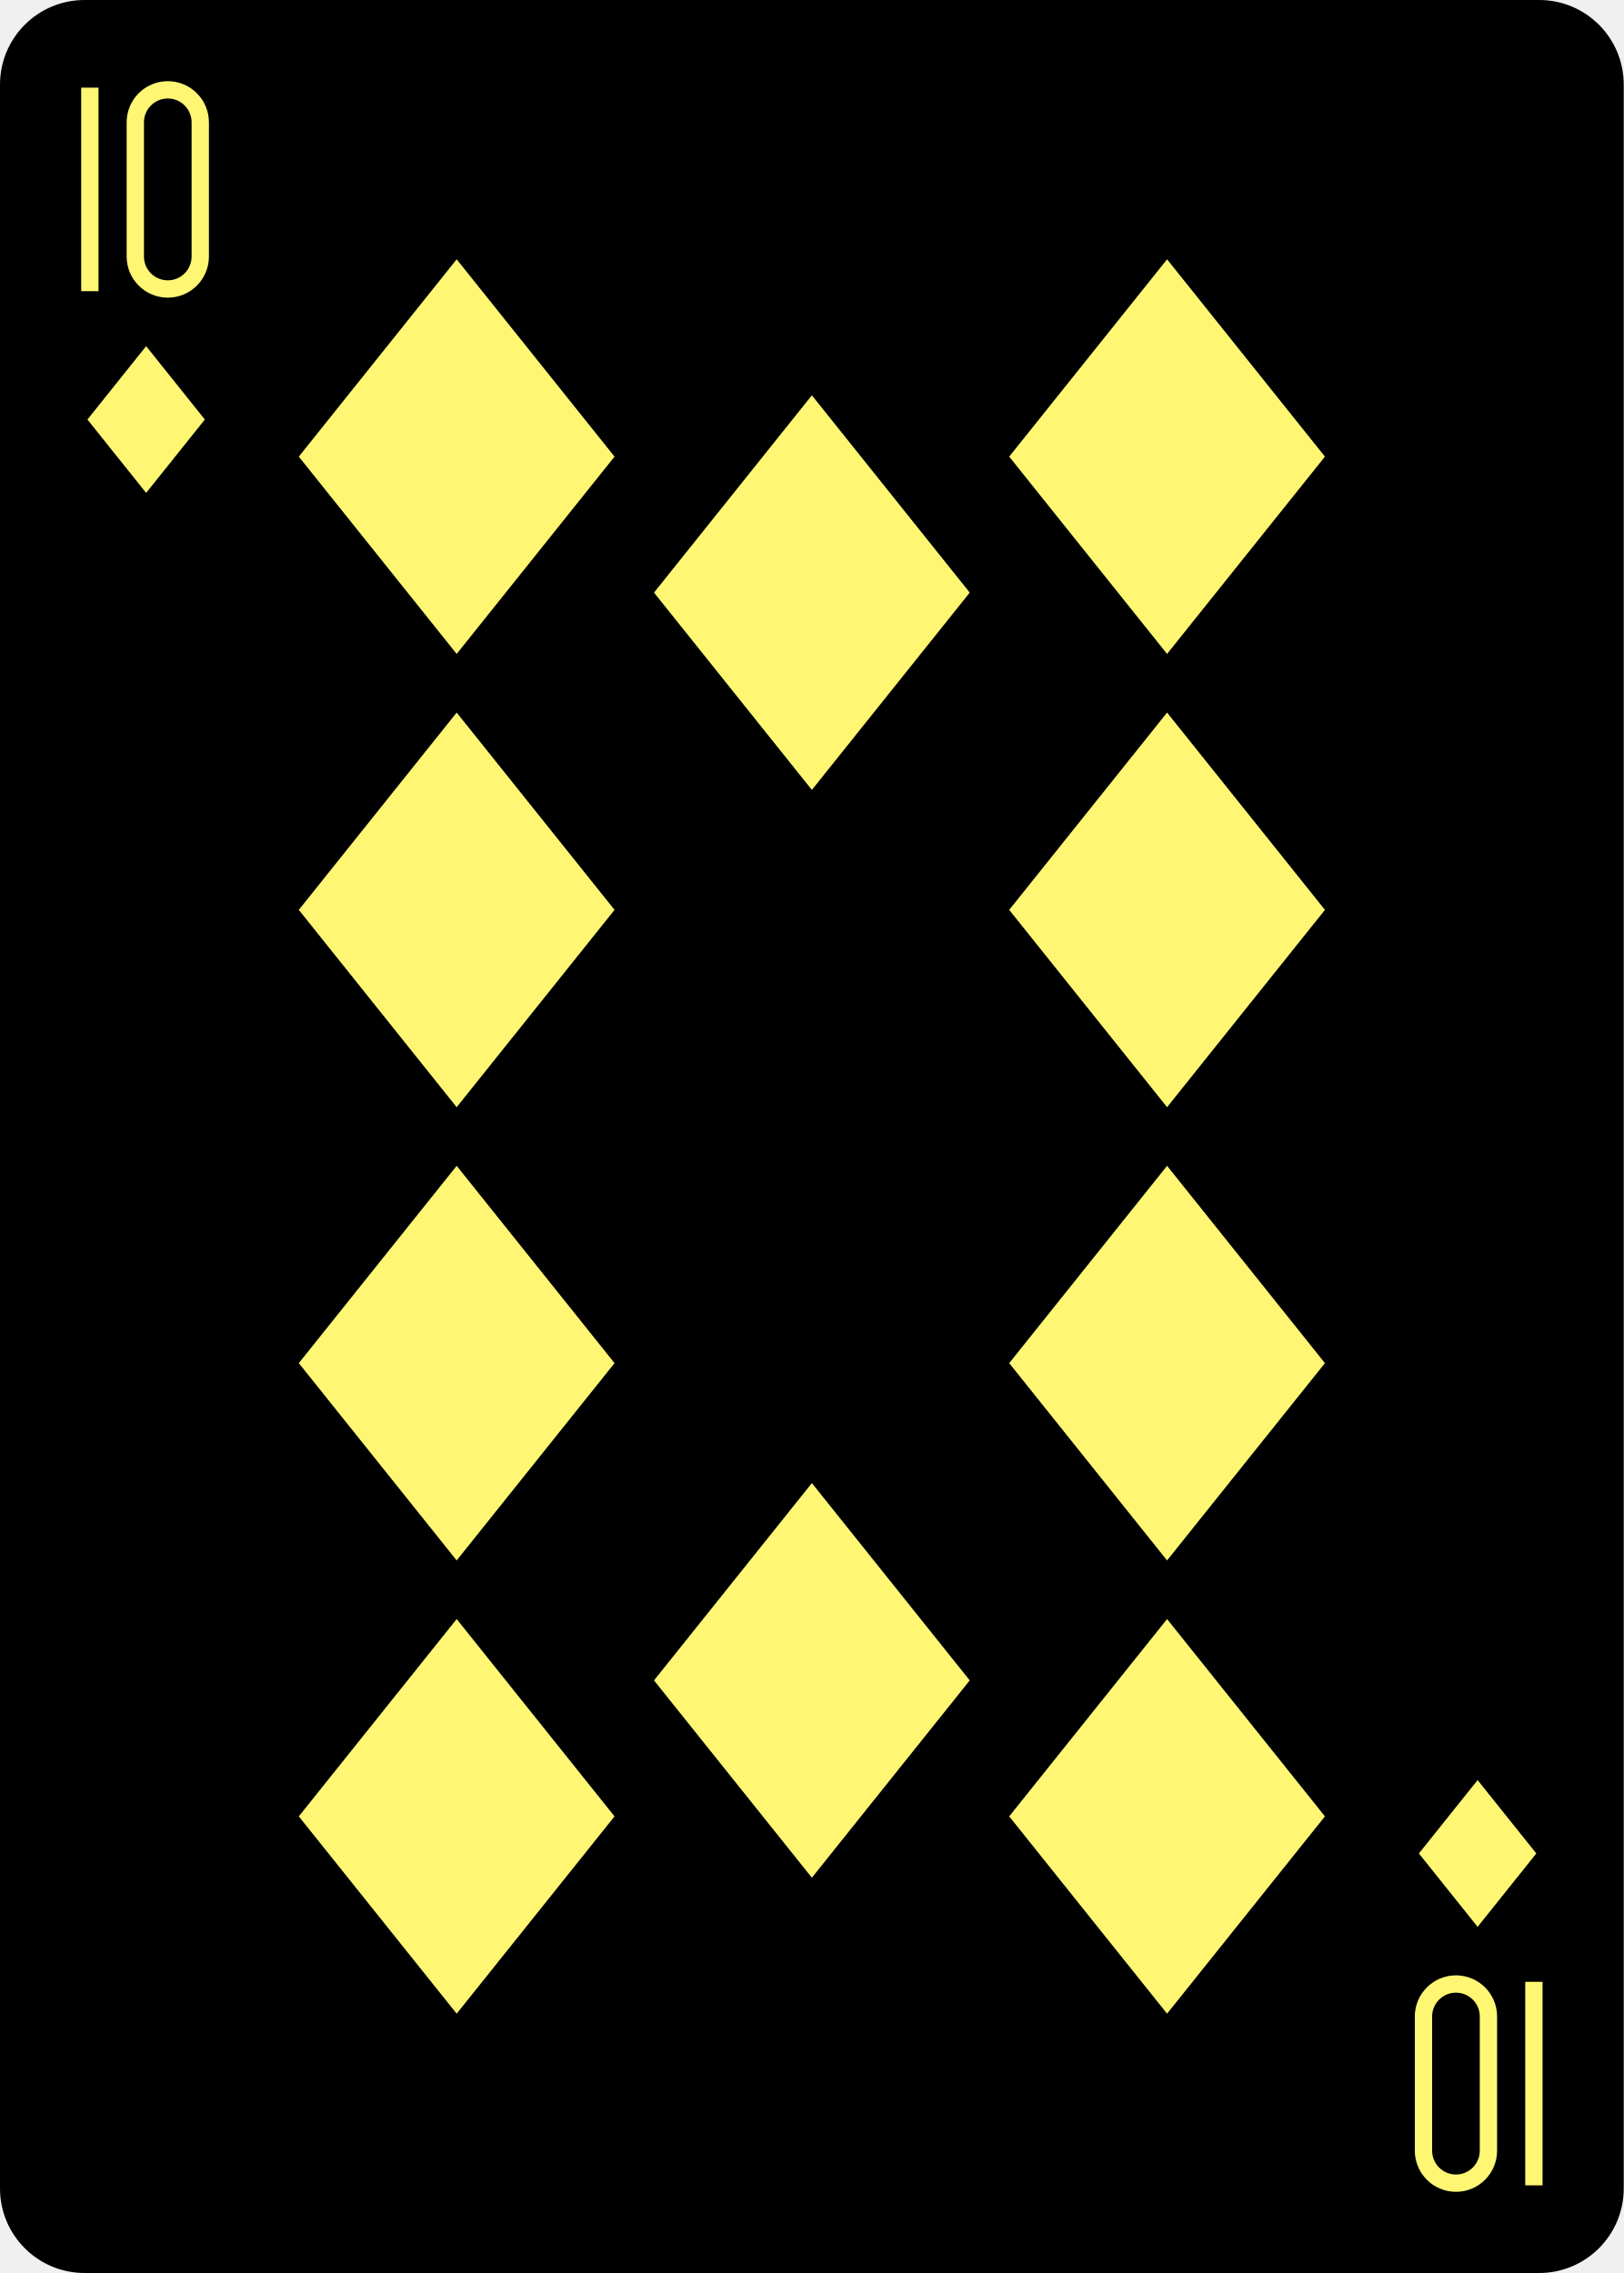
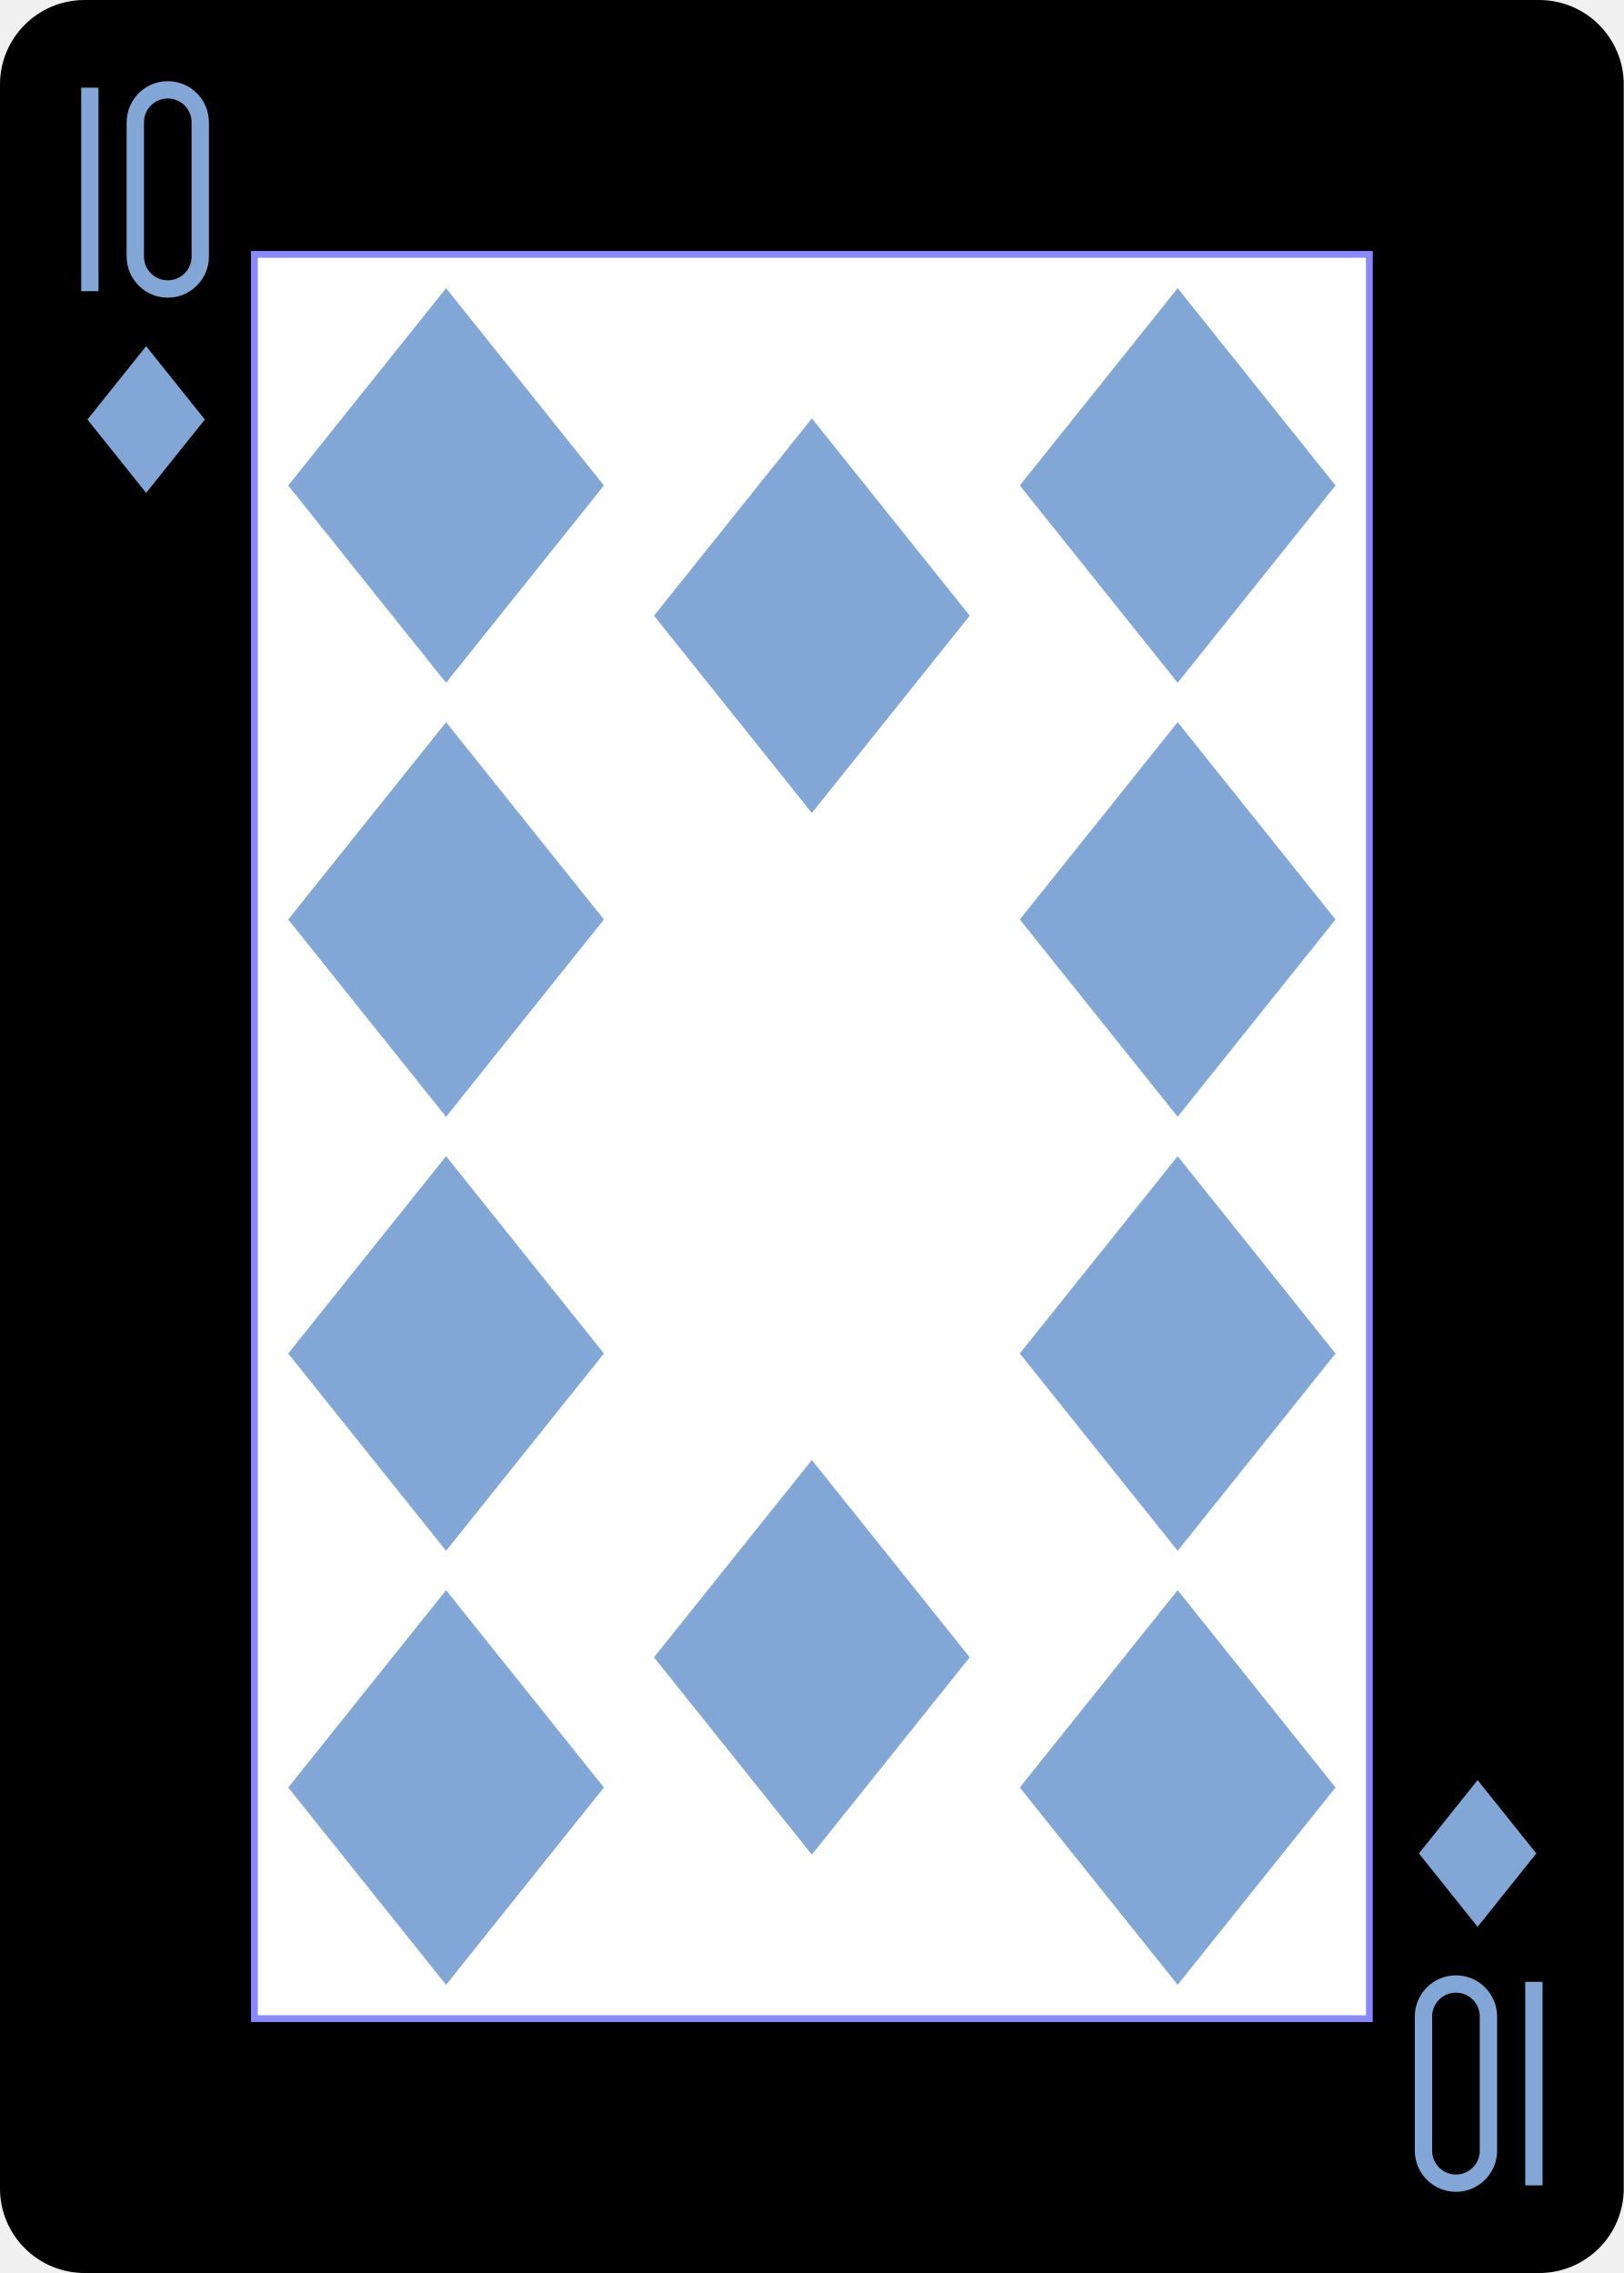
<svg xmlns="http://www.w3.org/2000/svg" xmlns:xlink="http://www.w3.org/1999/xlink" class="card" face="TD" height="3.5in" preserveAspectRatio="none" viewBox="-120 -168 240 336" width="2.5in">
  <defs>
-     <symbol id="SDT" viewBox="-600 -600 1200 1200" preserveAspectRatio="xMinYMid">
-       <path d="M-400 0L0 -500L400 0L 0 500Z" fill="#fff773" />
+     <symbol id="SDT" preserveAspectRatio="xMinYMid" viewBox="-600 -600 1200 1200">
+       <path d="M-400 0L0 -500L400 0L 0 500Z" fill="#82A7D6" />
    </symbol>
-     <symbol id="VDT" viewBox="-500 -500 1000 1000" preserveAspectRatio="xMinYMid">
-       <path d="M-260 430L-260 -430M-50 0L-50 -310A150 150 0 0 1 250 -310L250 310A150 150 0 0 1 -50 310Z" stroke="#fff773" stroke-width="80" stroke-linecap="square" stroke-miterlimit="1.5" fill="none" />
+     <symbol id="VDT" preserveAspectRatio="xMinYMid" viewBox="-500 -500 1000 1000">
+       <path d="M-260 430L-260 -430M-50 0L-50 -310A150 150 0 0 1 250 -310L250 310A150 150 0 0 1 -50 310Z" fill="none" stroke="#82A7D6" stroke-linecap="square" stroke-miterlimit="1.5" stroke-width="80" />
    </symbol>
+     <rect height="260.8" id="XDT" width="164.8" x="-82.4" y="-130.4" />
  </defs>
-   <rect width="239" height="335" x="-119.5" y="-167.5" rx="12" ry="12" fill="#000000" stroke="black" />
-   <use xlink:href="#VDT" height="32" width="32" x="-114.4" y="-156" />
-   <use xlink:href="#SDT" height="26.032" width="26.032" x="-111.416" y="-119" />
-   <use xlink:href="#SDT" height="70" width="70" x="-87.501" y="-135.501" />
-   <use xlink:href="#SDT" height="70" width="70" x="17.501" y="-135.501" />
-   <use xlink:href="#SDT" height="70" width="70" x="-87.501" y="-68.5" />
-   <use xlink:href="#SDT" height="70" width="70" x="17.501" y="-68.5" />
-   <use xlink:href="#SDT" height="70" width="70" x="-35" y="-115.4" />
+   <rect fill="#000000" height="335" rx="12" ry="12" stroke="#000000" width="239" x="-119.5" y="-167.5" />
+   <use fill="#FFF" height="260.8" stroke="#88f" width="164.8" xlink:href="#XDT" />
+   <use height="32" width="32" x="-114.4" y="-156" xlink:href="#VDT" />
+   <use height="26.032" width="26.032" x="-111.416" y="-119" xlink:href="#SDT" />
+   <use height="70" width="70" x="-89.067" y="-131.234" xlink:href="#SDT" />
+   <use height="70" width="70" x="19.067" y="-131.234" xlink:href="#SDT" />
+   <use height="70" width="70" x="-89.067" y="-67.078" xlink:href="#SDT" />
+   <use height="70" width="70" x="19.067" y="-67.078" xlink:href="#SDT" />
+   <use height="70" width="70" x="-35" y="-111.987" xlink:href="#SDT" />
  <g transform="rotate(180)">
-     <use xlink:href="#VDT" height="32" width="32" x="-114.4" y="-156" />
-     <use xlink:href="#SDT" height="26.032" width="26.032" x="-111.416" y="-119" />
-     <use xlink:href="#SDT" height="70" width="70" x="-87.501" y="-135.501" />
-     <use xlink:href="#SDT" height="70" width="70" x="17.501" y="-135.501" />
-     <use xlink:href="#SDT" height="70" width="70" x="-87.501" y="-68.5" />
-     <use xlink:href="#SDT" height="70" width="70" x="17.501" y="-68.5" />
-     <use xlink:href="#SDT" height="70" width="70" x="-35" y="-115.4" />
+     <use height="32" width="32" x="-114.4" y="-156" xlink:href="#VDT" />
+     <use height="26.032" width="26.032" x="-111.416" y="-119" xlink:href="#SDT" />
+     <use height="70" width="70" x="-89.067" y="-131.234" xlink:href="#SDT" />
+     <use height="70" width="70" x="19.067" y="-131.234" xlink:href="#SDT" />
+     <use height="70" width="70" x="-89.067" y="-67.078" xlink:href="#SDT" />
+     <use height="70" width="70" x="19.067" y="-67.078" xlink:href="#SDT" />
+     <use height="70" width="70" x="-35" y="-111.987" xlink:href="#SDT" />
  </g>
</svg>
